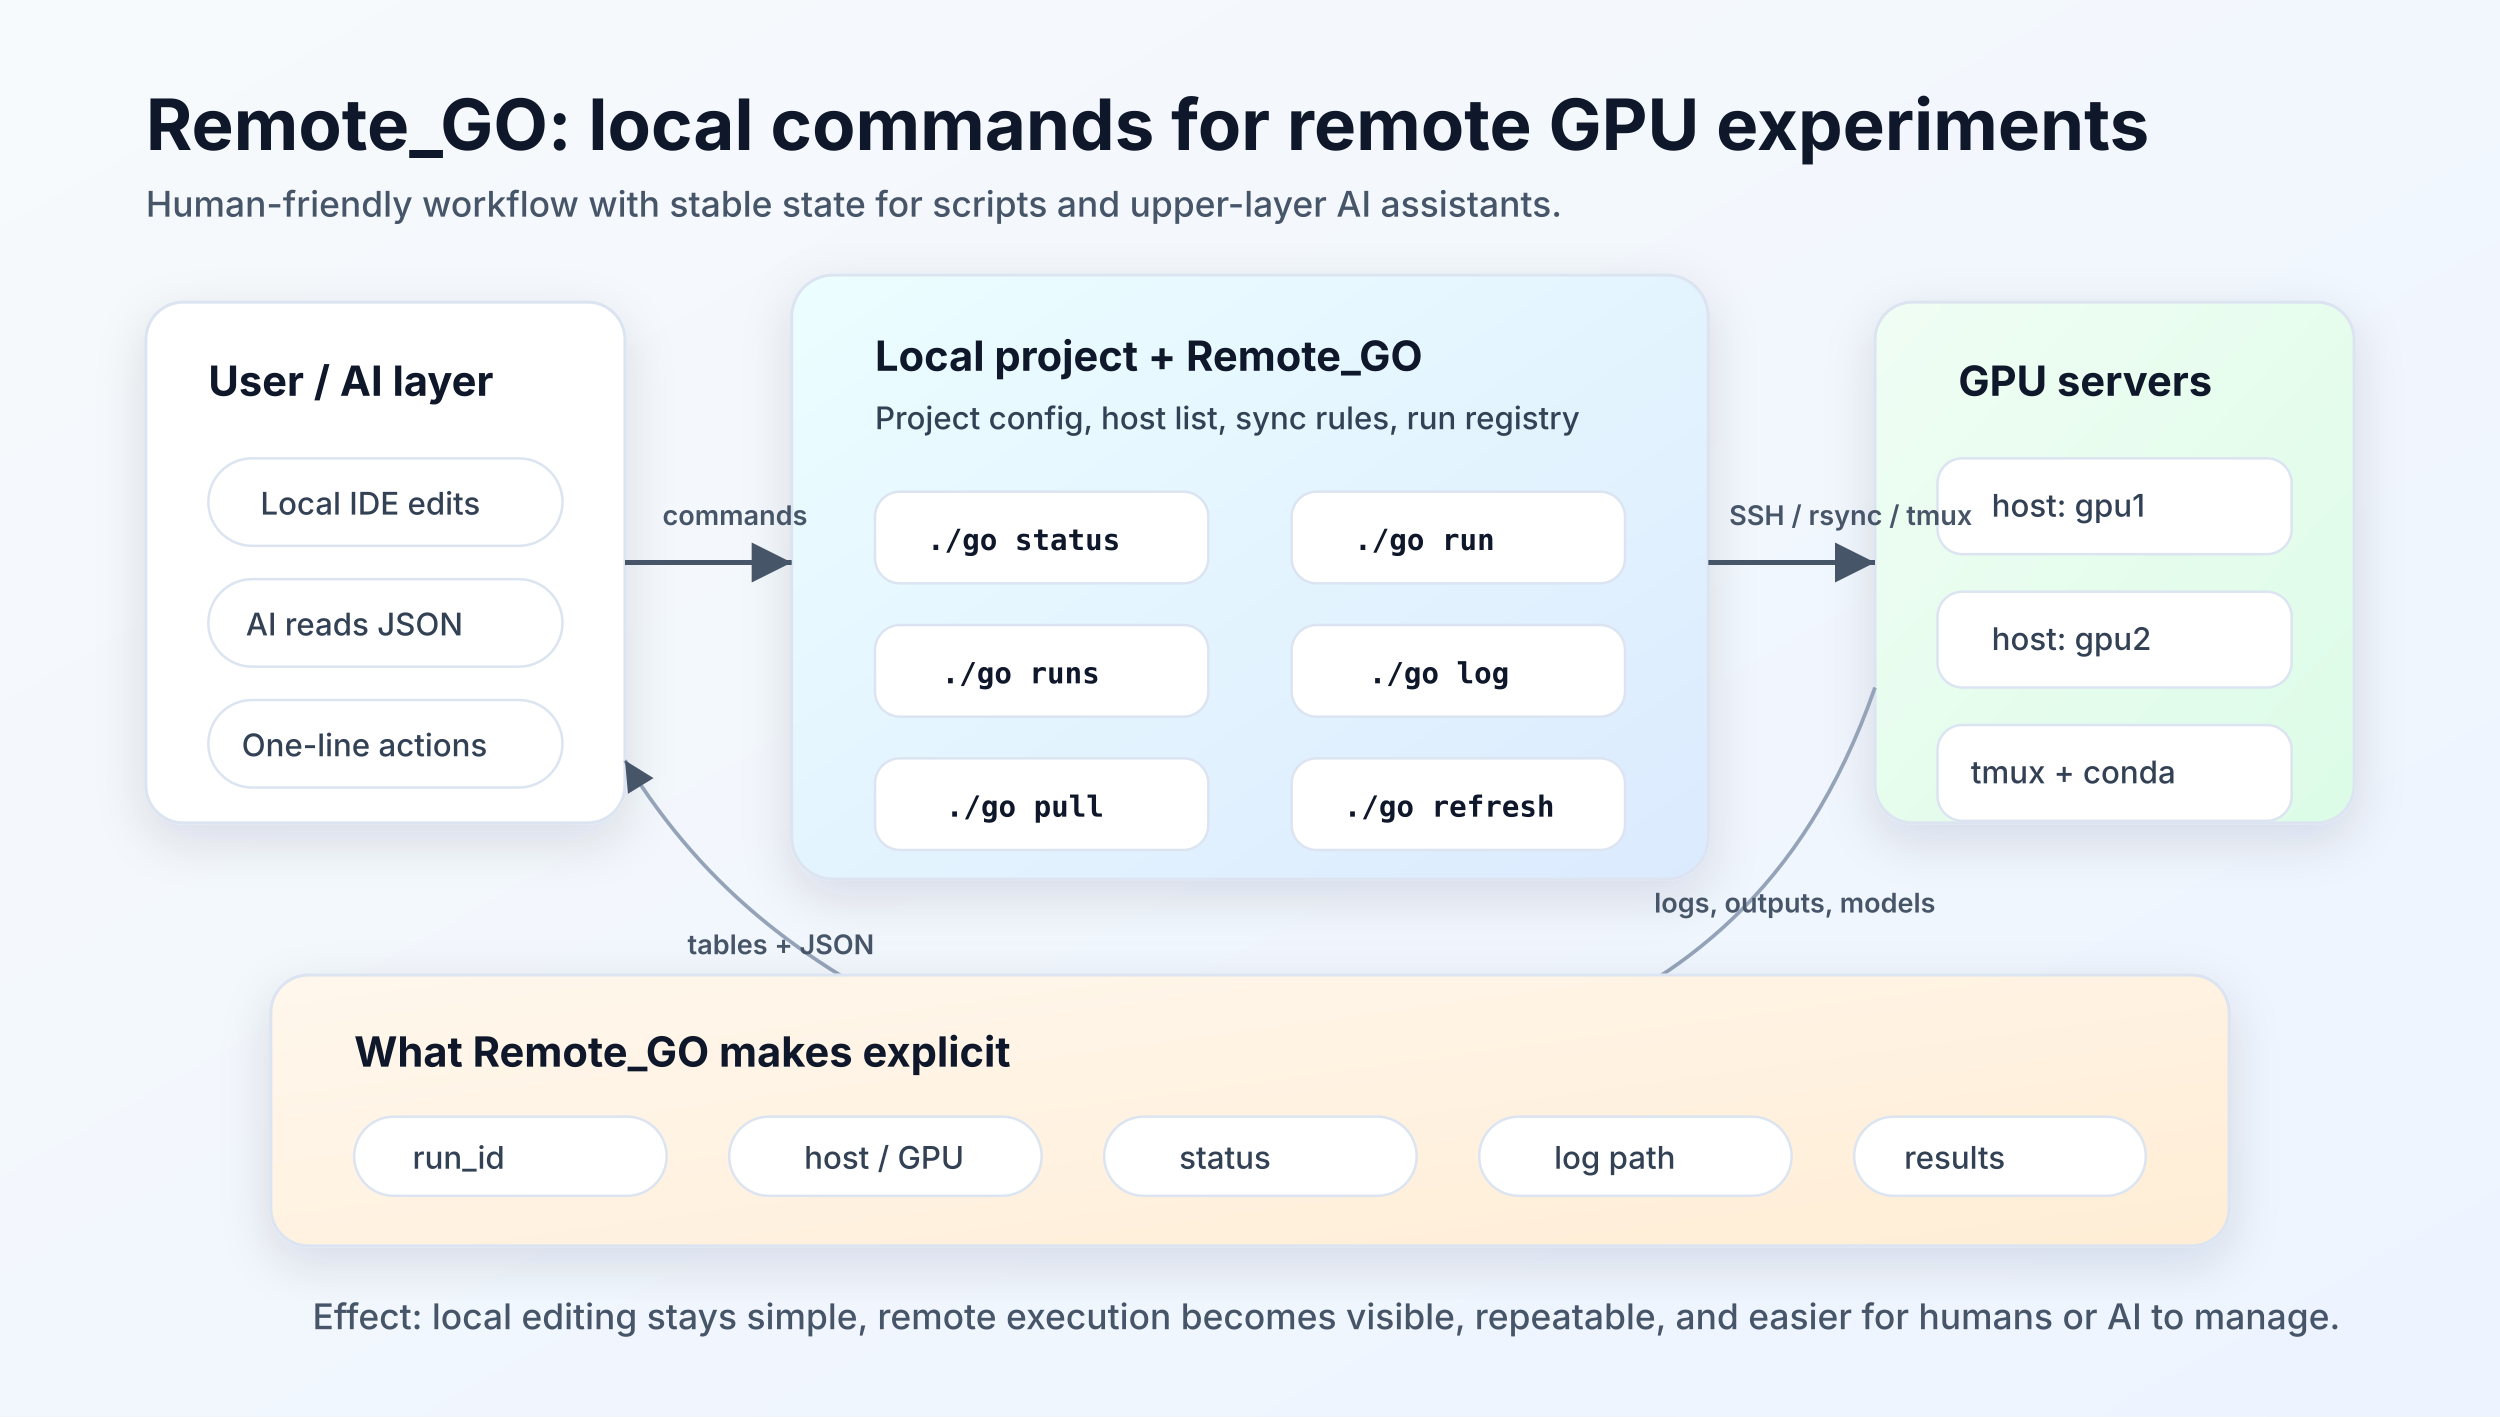
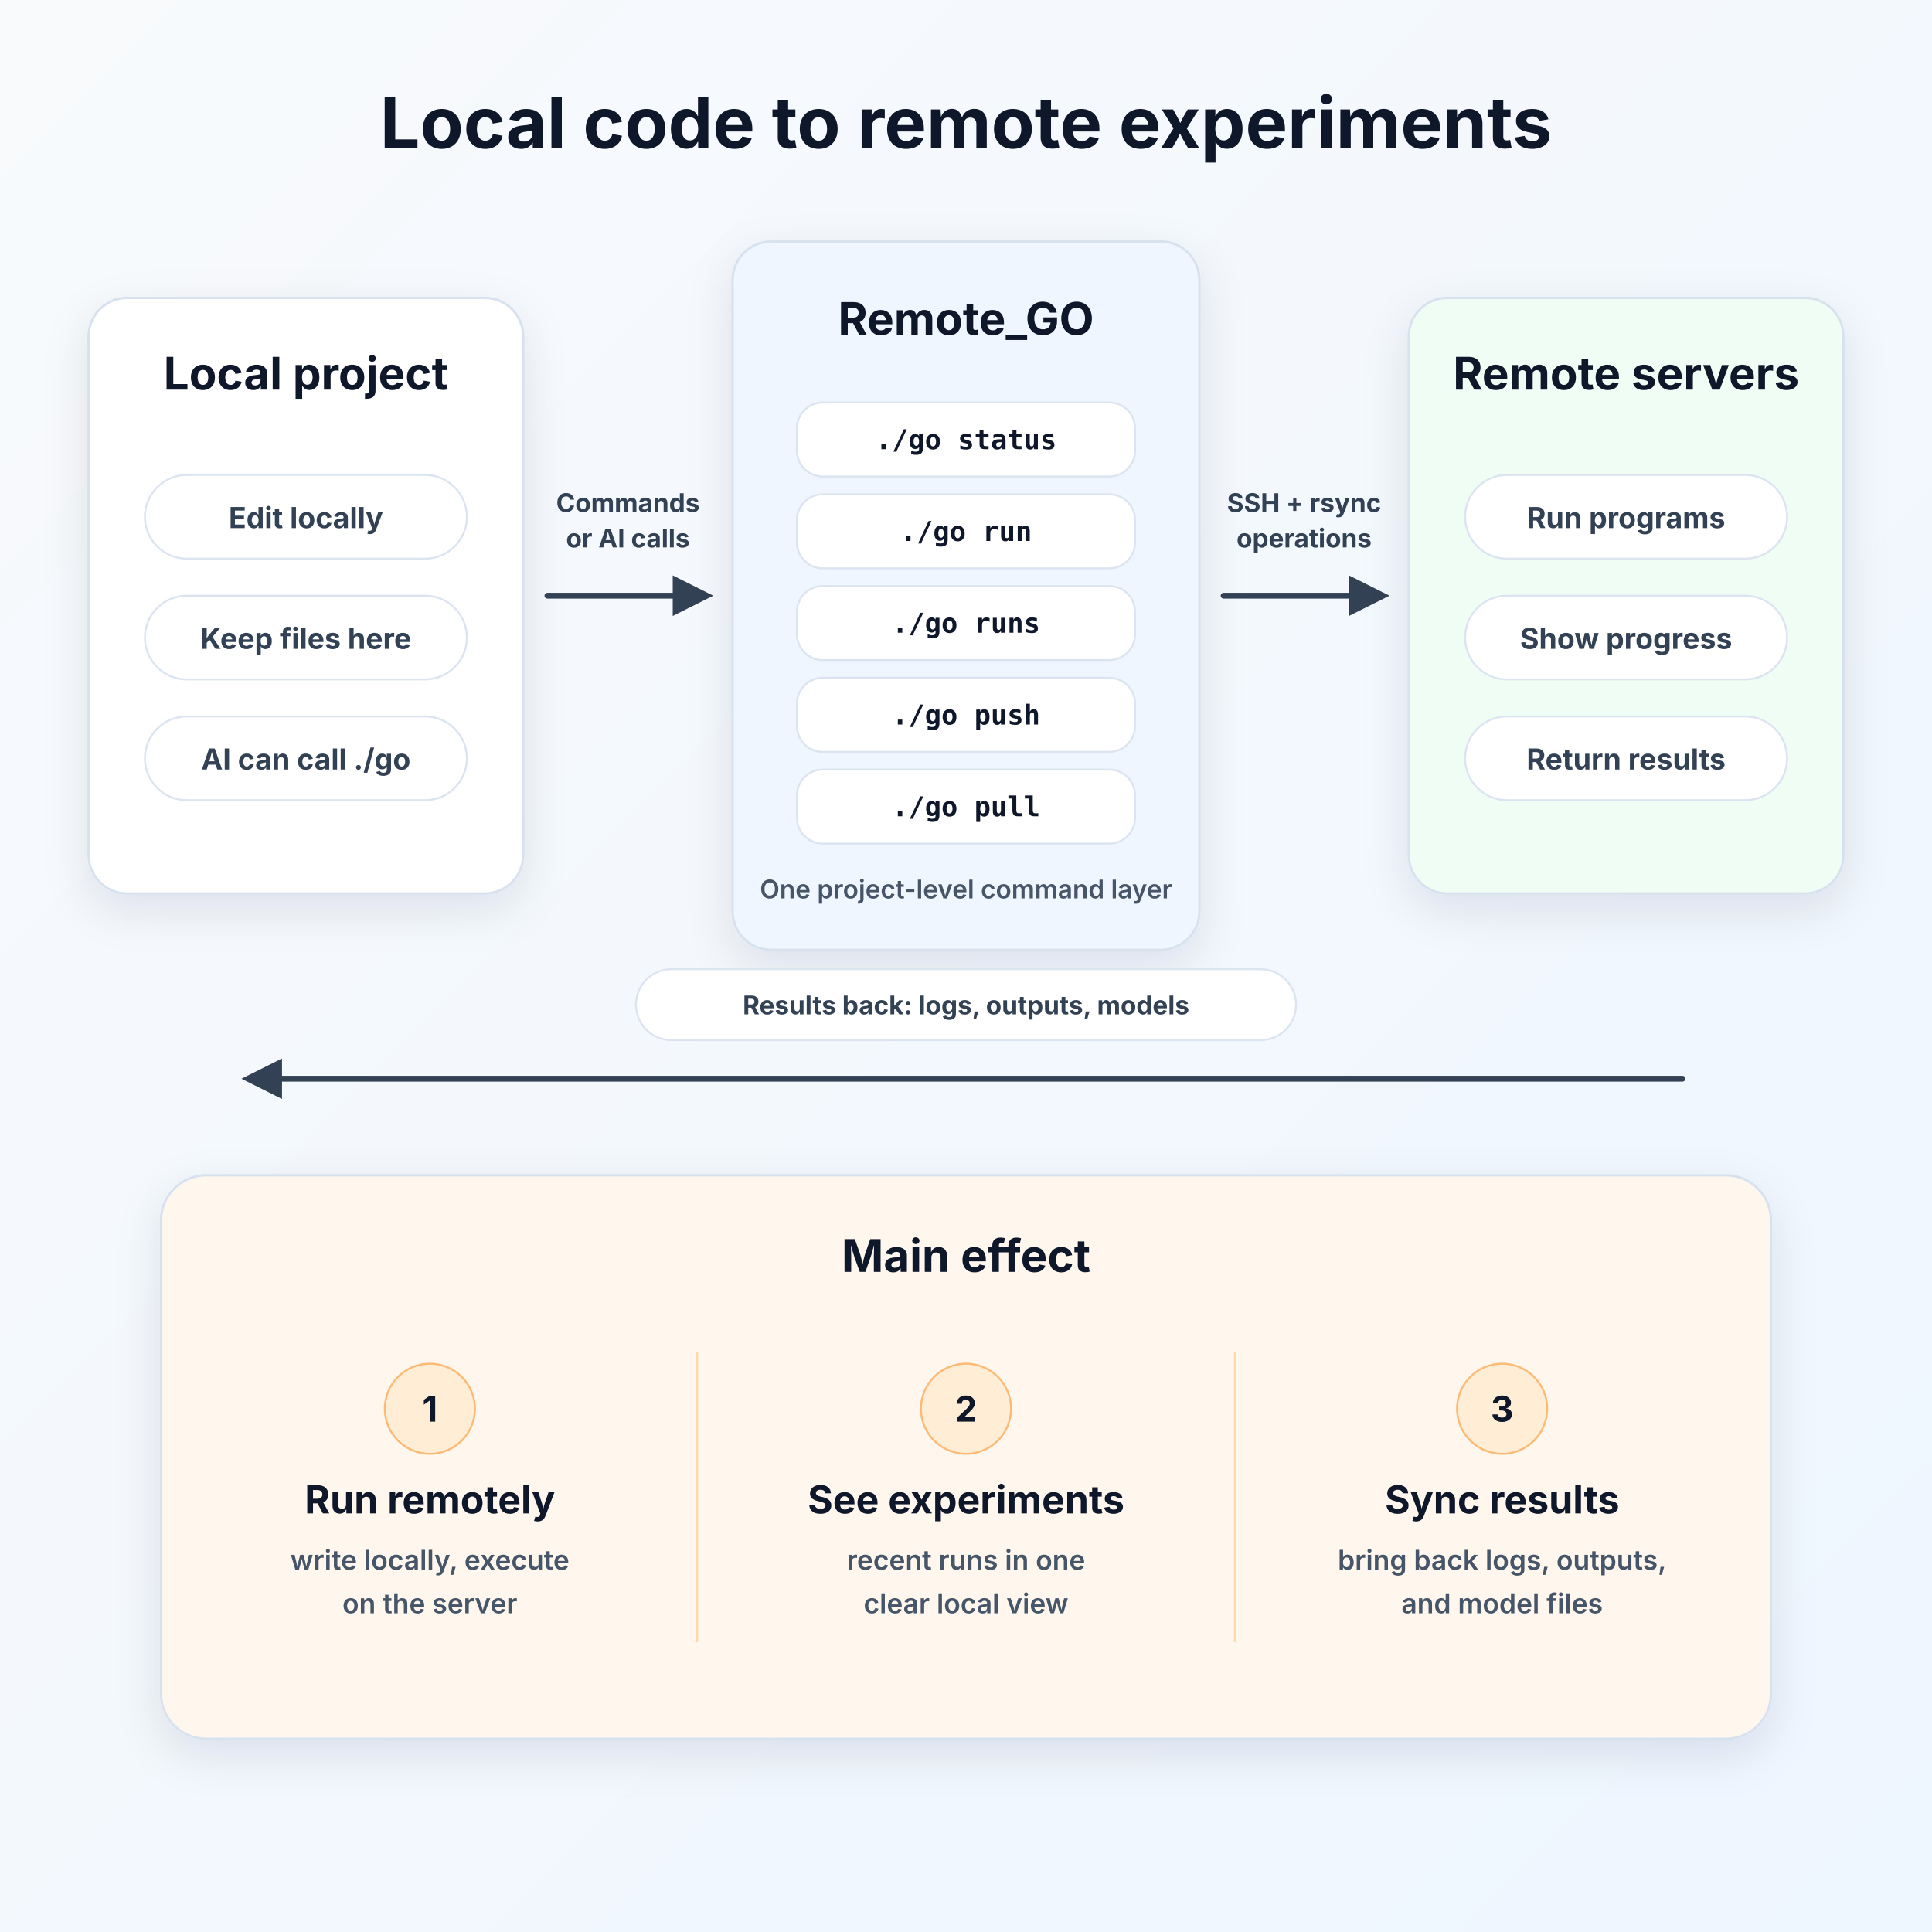
- <svg xmlns="http://www.w3.org/2000/svg" width="1200" height="680" viewBox="0 0 1200 680" role="img" aria-labelledby="title desc">
+ <svg xmlns="http://www.w3.org/2000/svg" width="1200" height="1200" viewBox="0 0 1200 1200" role="img" aria-labelledby="title desc">
  <defs>
-     <linearGradient id="bg" x1="0" y1="0" x2="1" y2="1">
-       <stop offset="0" stop-color="#f7fafc" />
-       <stop offset="1" stop-color="#edf4ff" />
-     </linearGradient>
-     <linearGradient id="local" x1="0" y1="0" x2="1" y2="1">
-       <stop offset="0" stop-color="#ecfeff" />
-       <stop offset="1" stop-color="#dbeafe" />
-     </linearGradient>
-     <linearGradient id="remote" x1="0" y1="0" x2="1" y2="1">
-       <stop offset="0" stop-color="#f0fdf4" />
-       <stop offset="1" stop-color="#dcfce7" />
-     </linearGradient>
-     <linearGradient id="state" x1="0" y1="0" x2="1" y2="1">
-       <stop offset="0" stop-color="#fff7ed" />
-       <stop offset="1" stop-color="#ffedd5" />
+     <linearGradient id="page" x1="0" y1="0" x2="1" y2="1">
+       <stop offset="0" stop-color="#f8fafc" />
+       <stop offset="1" stop-color="#eef6ff" />
    </linearGradient>
    <filter id="shadow" x="-20%" y="-20%" width="140%" height="140%">
-       <feDropShadow dx="0" dy="8" stdDeviation="12" flood-color="#1f2937" flood-opacity="0.12" />
+       <feDropShadow dx="0" dy="10" stdDeviation="14" flood-color="#0f172a" flood-opacity="0.10" />
    </filter>
-     <marker id="arrow" markerWidth="12" markerHeight="12" refX="10" refY="6" orient="auto" markerUnits="strokeWidth">
-       <path d="M2,2 L10,6 L2,10 Z" fill="#475569" />
+     <marker id="arrowhead" viewBox="0 0 10 10" refX="8" refY="5" markerWidth="7" markerHeight="7" orient="auto">
+       <path d="M0 0 L10 5 L0 10 Z" fill="#334155" />
    </marker>
    <style>
-       .title { font: 700 34px -apple-system, BlinkMacSystemFont, "Segoe UI", sans-serif; fill: #0f172a; }
-       .subtitle { font: 500 17px -apple-system, BlinkMacSystemFont, "Segoe UI", sans-serif; fill: #475569; }
-       .label { font: 700 20px -apple-system, BlinkMacSystemFont, "Segoe UI", sans-serif; fill: #0f172a; }
-       .small { font: 500 15px -apple-system, BlinkMacSystemFont, "Segoe UI", sans-serif; fill: #334155; }
-       .tiny { font: 600 13px -apple-system, BlinkMacSystemFont, "Segoe UI", sans-serif; fill: #475569; }
-       .code { font: 700 14px ui-monospace, SFMono-Regular, Menlo, Consolas, monospace; fill: #0f172a; }
-       .panel { stroke: #dbe4f0; stroke-width: 1.5; filter: url(#shadow); }
-       .pill { fill: #ffffff; stroke: #dbe4f0; stroke-width: 1.2; }
-       .line { stroke: #475569; stroke-width: 2.4; fill: none; marker-end: url(#arrow); }
-       .softline { stroke: #94a3b8; stroke-width: 1.8; fill: none; marker-end: url(#arrow); }
+       .title { font: 750 44px Inter, -apple-system, BlinkMacSystemFont, "Segoe UI", sans-serif; fill: #0f172a; letter-spacing: 0; }
+       .card-title { font: 750 28px Inter, -apple-system, BlinkMacSystemFont, "Segoe UI", sans-serif; fill: #0f172a; letter-spacing: 0; }
+       .text { font: 650 18px Inter, -apple-system, BlinkMacSystemFont, "Segoe UI", sans-serif; fill: #334155; letter-spacing: 0; }
+       .small { font: 600 16px Inter, -apple-system, BlinkMacSystemFont, "Segoe UI", sans-serif; fill: #475569; letter-spacing: 0; }
+       .label { font: 720 16px Inter, -apple-system, BlinkMacSystemFont, "Segoe UI", sans-serif; fill: #334155; letter-spacing: 0; }
+       .mono { font: 750 17px ui-monospace, SFMono-Regular, Menlo, Consolas, monospace; fill: #0f172a; letter-spacing: 0; }
+       .effect { font: 750 24px Inter, -apple-system, BlinkMacSystemFont, "Segoe UI", sans-serif; fill: #0f172a; letter-spacing: 0; }
+       .effect-sub { font: 600 17px Inter, -apple-system, BlinkMacSystemFont, "Segoe UI", sans-serif; fill: #475569; letter-spacing: 0; }
+       .number { font: 750 22px Inter, -apple-system, BlinkMacSystemFont, "Segoe UI", sans-serif; fill: #0f172a; letter-spacing: 0; }
+       .card { stroke: #d8e2ef; stroke-width: 1.5; filter: url(#shadow); }
+       .chip { fill: #ffffff; stroke: #dbe4f0; stroke-width: 1.2; }
+       .flow-arrow { stroke: #334155; stroke-width: 3.6; fill: none; stroke-linecap: round; marker-end: url(#arrowhead); }
+       .divider { stroke: #fed7aa; stroke-width: 1.2; }
    </style>
  </defs>
-   <rect width="1200" height="680" fill="url(#bg)" />
-   <text x="70" y="72" class="title">Remote_GO: local commands for remote GPU experiments</text>
-   <text x="70" y="104" class="subtitle">Human-friendly workflow with stable state for scripts and upper-layer AI assistants.</text>
-   <rect x="70" y="145" width="230" height="250" rx="18" fill="#ffffff" class="panel" />
-   <text x="100" y="190" class="label">User / AI layer</text>
-   <rect x="100" y="220" width="170" height="42" rx="21" class="pill" />
-   <text x="125" y="247" class="small">Local IDE edits</text>
-   <rect x="100" y="278" width="170" height="42" rx="21" class="pill" />
-   <text x="118" y="305" class="small">AI reads JSON</text>
-   <rect x="100" y="336" width="170" height="42" rx="21" class="pill" />
-   <text x="116" y="363" class="small">One-line actions</text>
-   <rect x="380" y="132" width="440" height="290" rx="20" fill="url(#local)" class="panel" />
-   <text x="420" y="178" class="label">Local project + Remote_GO</text>
-   <text x="420" y="206" class="small">Project config, host list, sync rules, run registry</text>
-   <rect x="420" y="236" width="160" height="44" rx="12" class="pill" />
-   <text x="445" y="264" class="code">./go status</text>
-   <rect x="620" y="236" width="160" height="44" rx="12" class="pill" />
-   <text x="650" y="264" class="code">./go run</text>
-   <rect x="420" y="300" width="160" height="44" rx="12" class="pill" />
-   <text x="452" y="328" class="code">./go runs</text>
-   <rect x="620" y="300" width="160" height="44" rx="12" class="pill" />
-   <text x="657" y="328" class="code">./go log</text>
-   <rect x="420" y="364" width="160" height="44" rx="12" class="pill" />
-   <text x="454" y="392" class="code">./go pull</text>
-   <rect x="620" y="364" width="160" height="44" rx="12" class="pill" />
-   <text x="645" y="392" class="code">./go refresh</text>
-   <rect x="900" y="145" width="230" height="250" rx="18" fill="url(#remote)" class="panel" />
-   <text x="940" y="190" class="label">GPU servers</text>
-   <rect x="930" y="220" width="170" height="46" rx="12" class="pill" />
-   <text x="956" y="248" class="small">host: gpu1</text>
-   <rect x="930" y="284" width="170" height="46" rx="12" class="pill" />
-   <text x="956" y="312" class="small">host: gpu2</text>
-   <rect x="930" y="348" width="170" height="46" rx="12" class="pill" />
-   <text x="946" y="376" class="small">tmux + conda</text>
-   <path d="M300 270 C330 270 345 270 380 270" class="line" />
-   <text x="318" y="252" class="tiny">commands</text>
-   <path d="M820 270 C850 270 870 270 900 270" class="line" />
-   <text x="830" y="252" class="tiny">SSH / rsync / tmux</text>
-   <path d="M900 330 C865 430 805 470 745 496" class="softline" />
-   <text x="794" y="438" class="tiny">logs, outputs, models</text>
-   <path d="M455 496 C390 465 340 430 300 365" class="softline" />
-   <text x="330" y="458" class="tiny">tables + JSON</text>
-   <rect x="130" y="468" width="940" height="130" rx="18" fill="url(#state)" class="panel" />
-   <text x="170" y="512" class="label">What Remote_GO makes explicit</text>
-   <rect x="170" y="536" width="150" height="38" rx="19" class="pill" />
-   <text x="198" y="561" class="small">run_id</text>
-   <rect x="350" y="536" width="150" height="38" rx="19" class="pill" />
-   <text x="386" y="561" class="small">host / GPU</text>
-   <rect x="530" y="536" width="150" height="38" rx="19" class="pill" />
-   <text x="566" y="561" class="small">status</text>
-   <rect x="710" y="536" width="150" height="38" rx="19" class="pill" />
-   <text x="746" y="561" class="small">log path</text>
-   <rect x="890" y="536" width="140" height="38" rx="19" class="pill" />
-   <text x="914" y="561" class="small">results</text>
-   <text x="150" y="638" class="subtitle">Effect: local editing stays simple, remote execution becomes visible, repeatable, and easier for humans or AI to manage.</text>
+   <rect width="1200" height="1200" fill="url(#page)" />
+   <text x="600" y="92" text-anchor="middle" class="title">Local code to remote experiments</text>
+   <rect x="55" y="185" width="270" height="370" rx="24" fill="#ffffff" class="card" />
+   <text x="190" y="242" text-anchor="middle" class="card-title">Local project</text>
+   <rect x="90" y="295" width="200" height="52" rx="26" class="chip" />
+   <text x="190" y="328" text-anchor="middle" class="text">Edit locally</text>
+   <rect x="90" y="370" width="200" height="52" rx="26" class="chip" />
+   <text x="190" y="403" text-anchor="middle" class="text">Keep files here</text>
+   <rect x="90" y="445" width="200" height="52" rx="26" class="chip" />
+   <text x="190" y="478" text-anchor="middle" class="text">AI can call ./go</text>
+   <text x="390" y="318" text-anchor="middle" class="label">Commands</text>
+   <text x="390" y="340" text-anchor="middle" class="label">or AI calls</text>
+   <path d="M340 370 H438" class="flow-arrow" />
+   <rect x="455" y="150" width="290" height="440" rx="24" fill="#eff6ff" class="card" />
+   <text x="600" y="208" text-anchor="middle" class="card-title">Remote_GO</text>
+   <rect x="495" y="250" width="210" height="46" rx="16" class="chip" />
+   <text x="600" y="279" text-anchor="middle" class="mono">./go status</text>
+   <rect x="495" y="307" width="210" height="46" rx="16" class="chip" />
+   <text x="600" y="336" text-anchor="middle" class="mono">./go run</text>
+   <rect x="495" y="364" width="210" height="46" rx="16" class="chip" />
+   <text x="600" y="393" text-anchor="middle" class="mono">./go runs</text>
+   <rect x="495" y="421" width="210" height="46" rx="16" class="chip" />
+   <text x="600" y="450" text-anchor="middle" class="mono">./go push</text>
+   <rect x="495" y="478" width="210" height="46" rx="16" class="chip" />
+   <text x="600" y="507" text-anchor="middle" class="mono">./go pull</text>
+   <text x="600" y="558" text-anchor="middle" class="small">One project-level command layer</text>
+   <text x="810" y="318" text-anchor="middle" class="label">SSH + rsync</text>
+   <text x="810" y="340" text-anchor="middle" class="label">operations</text>
+   <path d="M760 370 H858" class="flow-arrow" />
+   <rect x="875" y="185" width="270" height="370" rx="24" fill="#f0fdf4" class="card" />
+   <text x="1010" y="242" text-anchor="middle" class="card-title">Remote servers</text>
+   <rect x="910" y="295" width="200" height="52" rx="26" class="chip" />
+   <text x="1010" y="328" text-anchor="middle" class="text">Run programs</text>
+   <rect x="910" y="370" width="200" height="52" rx="26" class="chip" />
+   <text x="1010" y="403" text-anchor="middle" class="text">Show progress</text>
+   <rect x="910" y="445" width="200" height="52" rx="26" class="chip" />
+   <text x="1010" y="478" text-anchor="middle" class="text">Return results</text>
+   <rect x="395" y="602" width="410" height="44" rx="22" fill="#ffffff" stroke="#dbe4f0" stroke-width="1.2" />
+   <text x="600" y="630" text-anchor="middle" class="label">Results back: logs, outputs, models</text>
+   <path d="M1045 670 H155" class="flow-arrow" />
+   <rect x="100" y="730" width="1000" height="350" rx="28" fill="#fff7ed" class="card" />
+   <text x="600" y="790" text-anchor="middle" class="card-title">Main effect</text>
+   <line x1="433" y1="840" x2="433" y2="1020" class="divider" />
+   <line x1="767" y1="840" x2="767" y2="1020" class="divider" />
+   <circle cx="267" cy="875" r="28" fill="#ffedd5" stroke="#fdba74" stroke-width="1.2" />
+   <text x="267" y="883" text-anchor="middle" class="number">1</text>
+   <text x="267" y="940" text-anchor="middle" class="effect">Run remotely</text>
+   <text x="267" y="975" text-anchor="middle" class="effect-sub">write locally, execute</text>
+   <text x="267" y="1002" text-anchor="middle" class="effect-sub">on the server</text>
+   <circle cx="600" cy="875" r="28" fill="#ffedd5" stroke="#fdba74" stroke-width="1.2" />
+   <text x="600" y="883" text-anchor="middle" class="number">2</text>
+   <text x="600" y="940" text-anchor="middle" class="effect">See experiments</text>
+   <text x="600" y="975" text-anchor="middle" class="effect-sub">recent runs in one</text>
+   <text x="600" y="1002" text-anchor="middle" class="effect-sub">clear local view</text>
+   <circle cx="933" cy="875" r="28" fill="#ffedd5" stroke="#fdba74" stroke-width="1.2" />
+   <text x="933" y="883" text-anchor="middle" class="number">3</text>
+   <text x="933" y="940" text-anchor="middle" class="effect">Sync results</text>
+   <text x="933" y="975" text-anchor="middle" class="effect-sub">bring back logs, outputs,</text>
+   <text x="933" y="1002" text-anchor="middle" class="effect-sub">and model files</text>
</svg>
